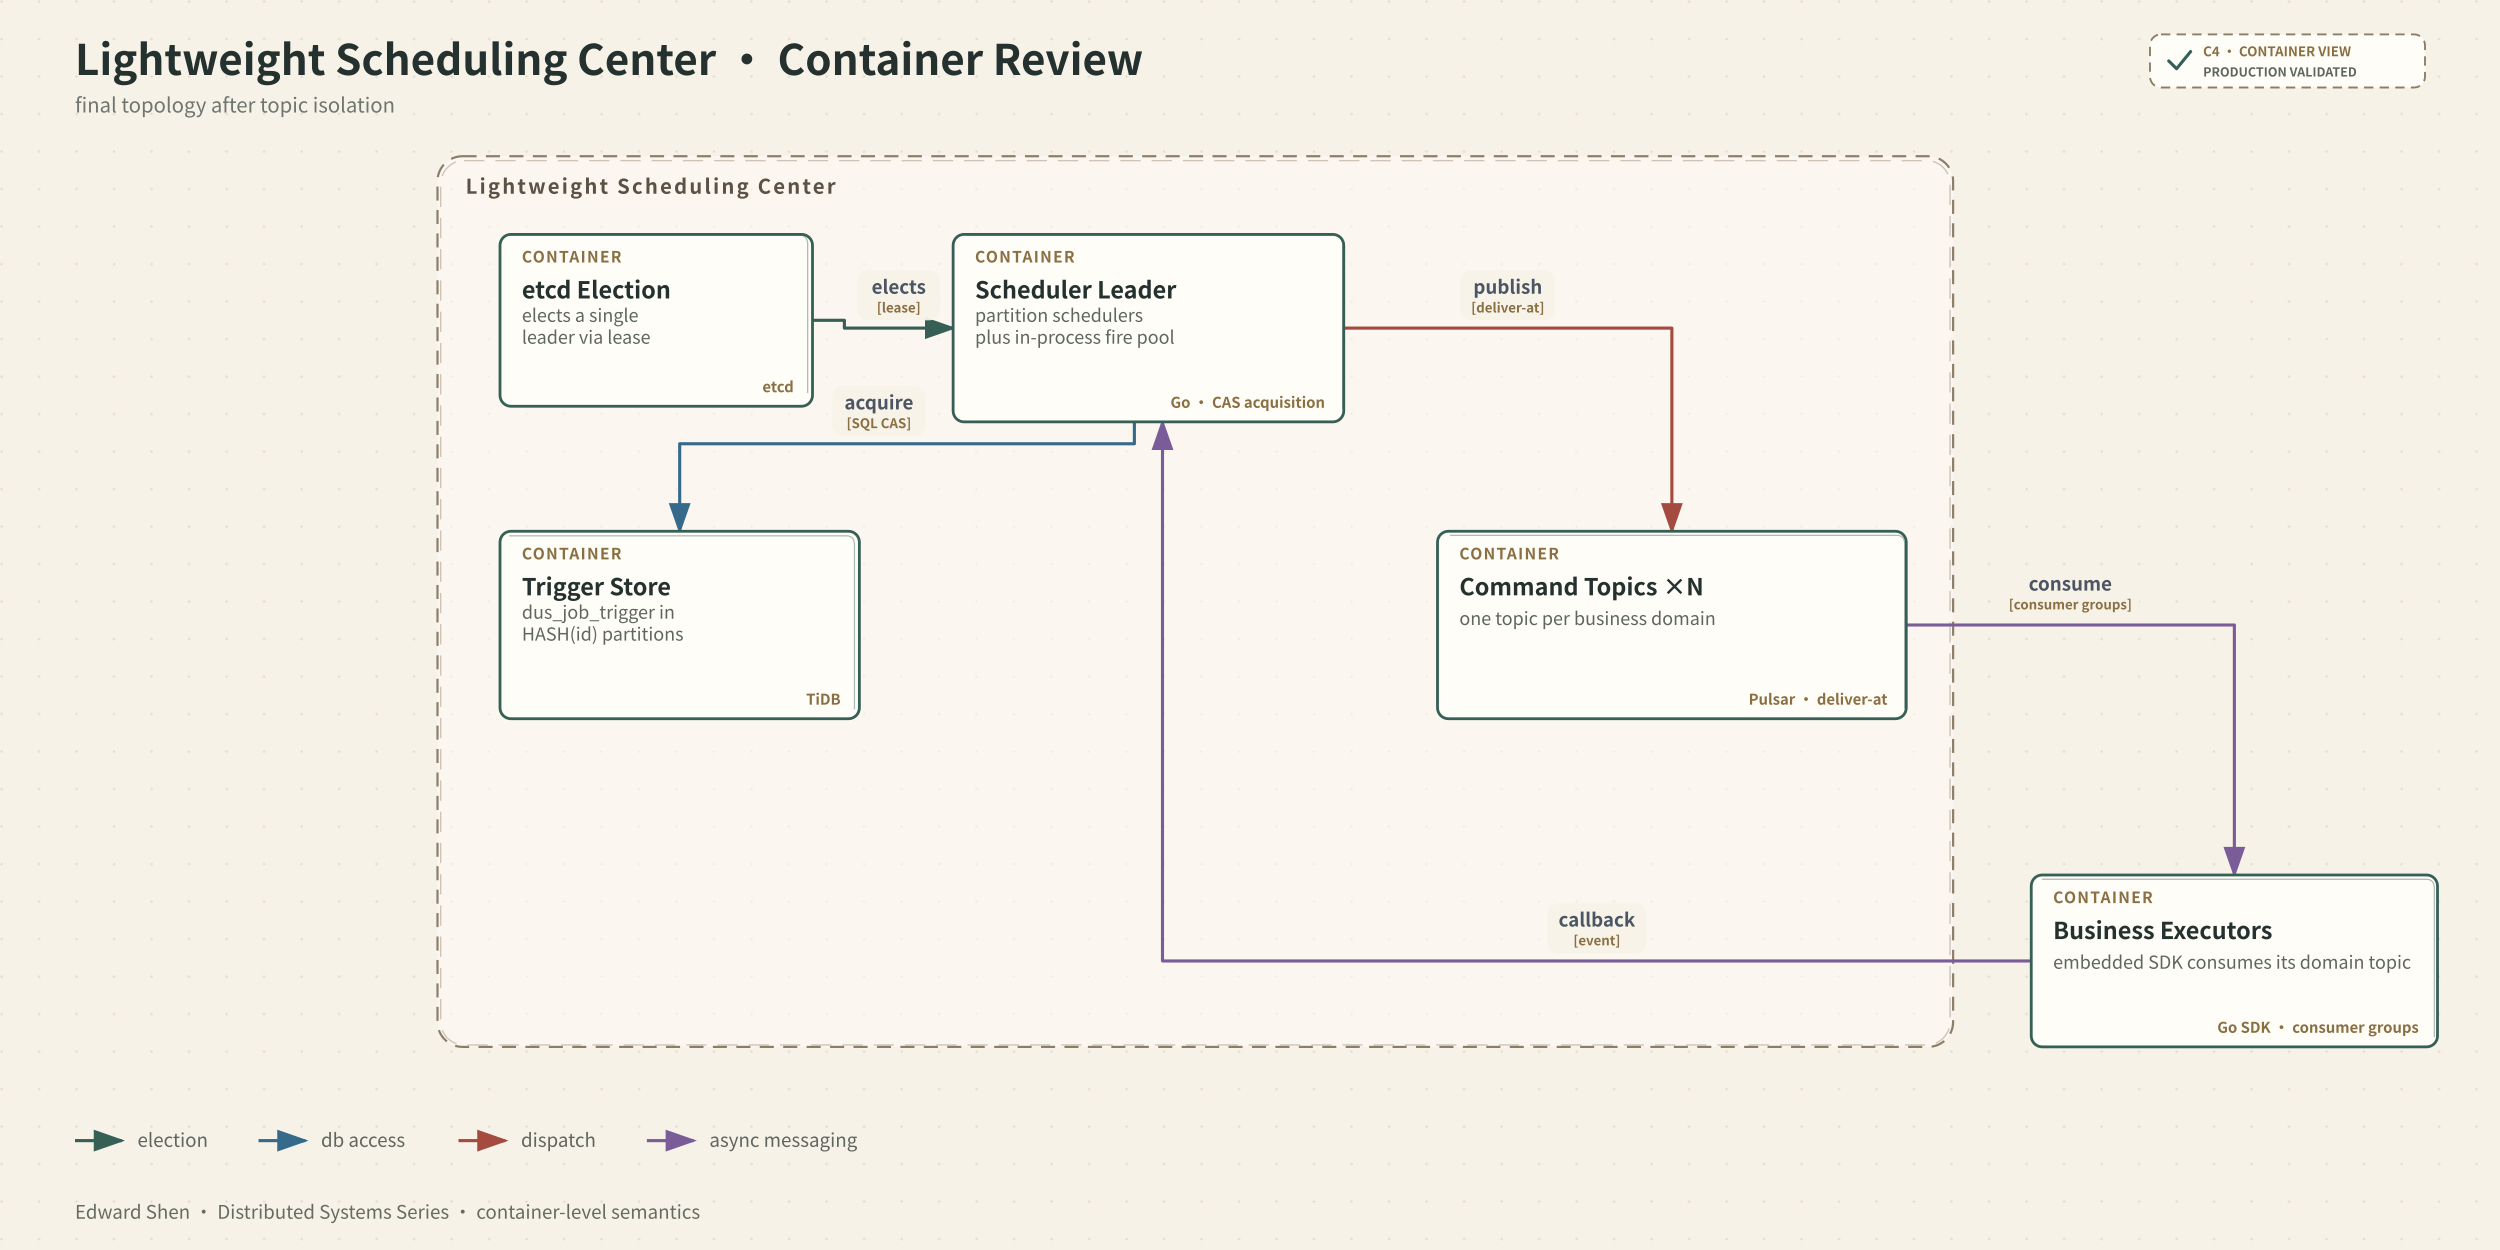
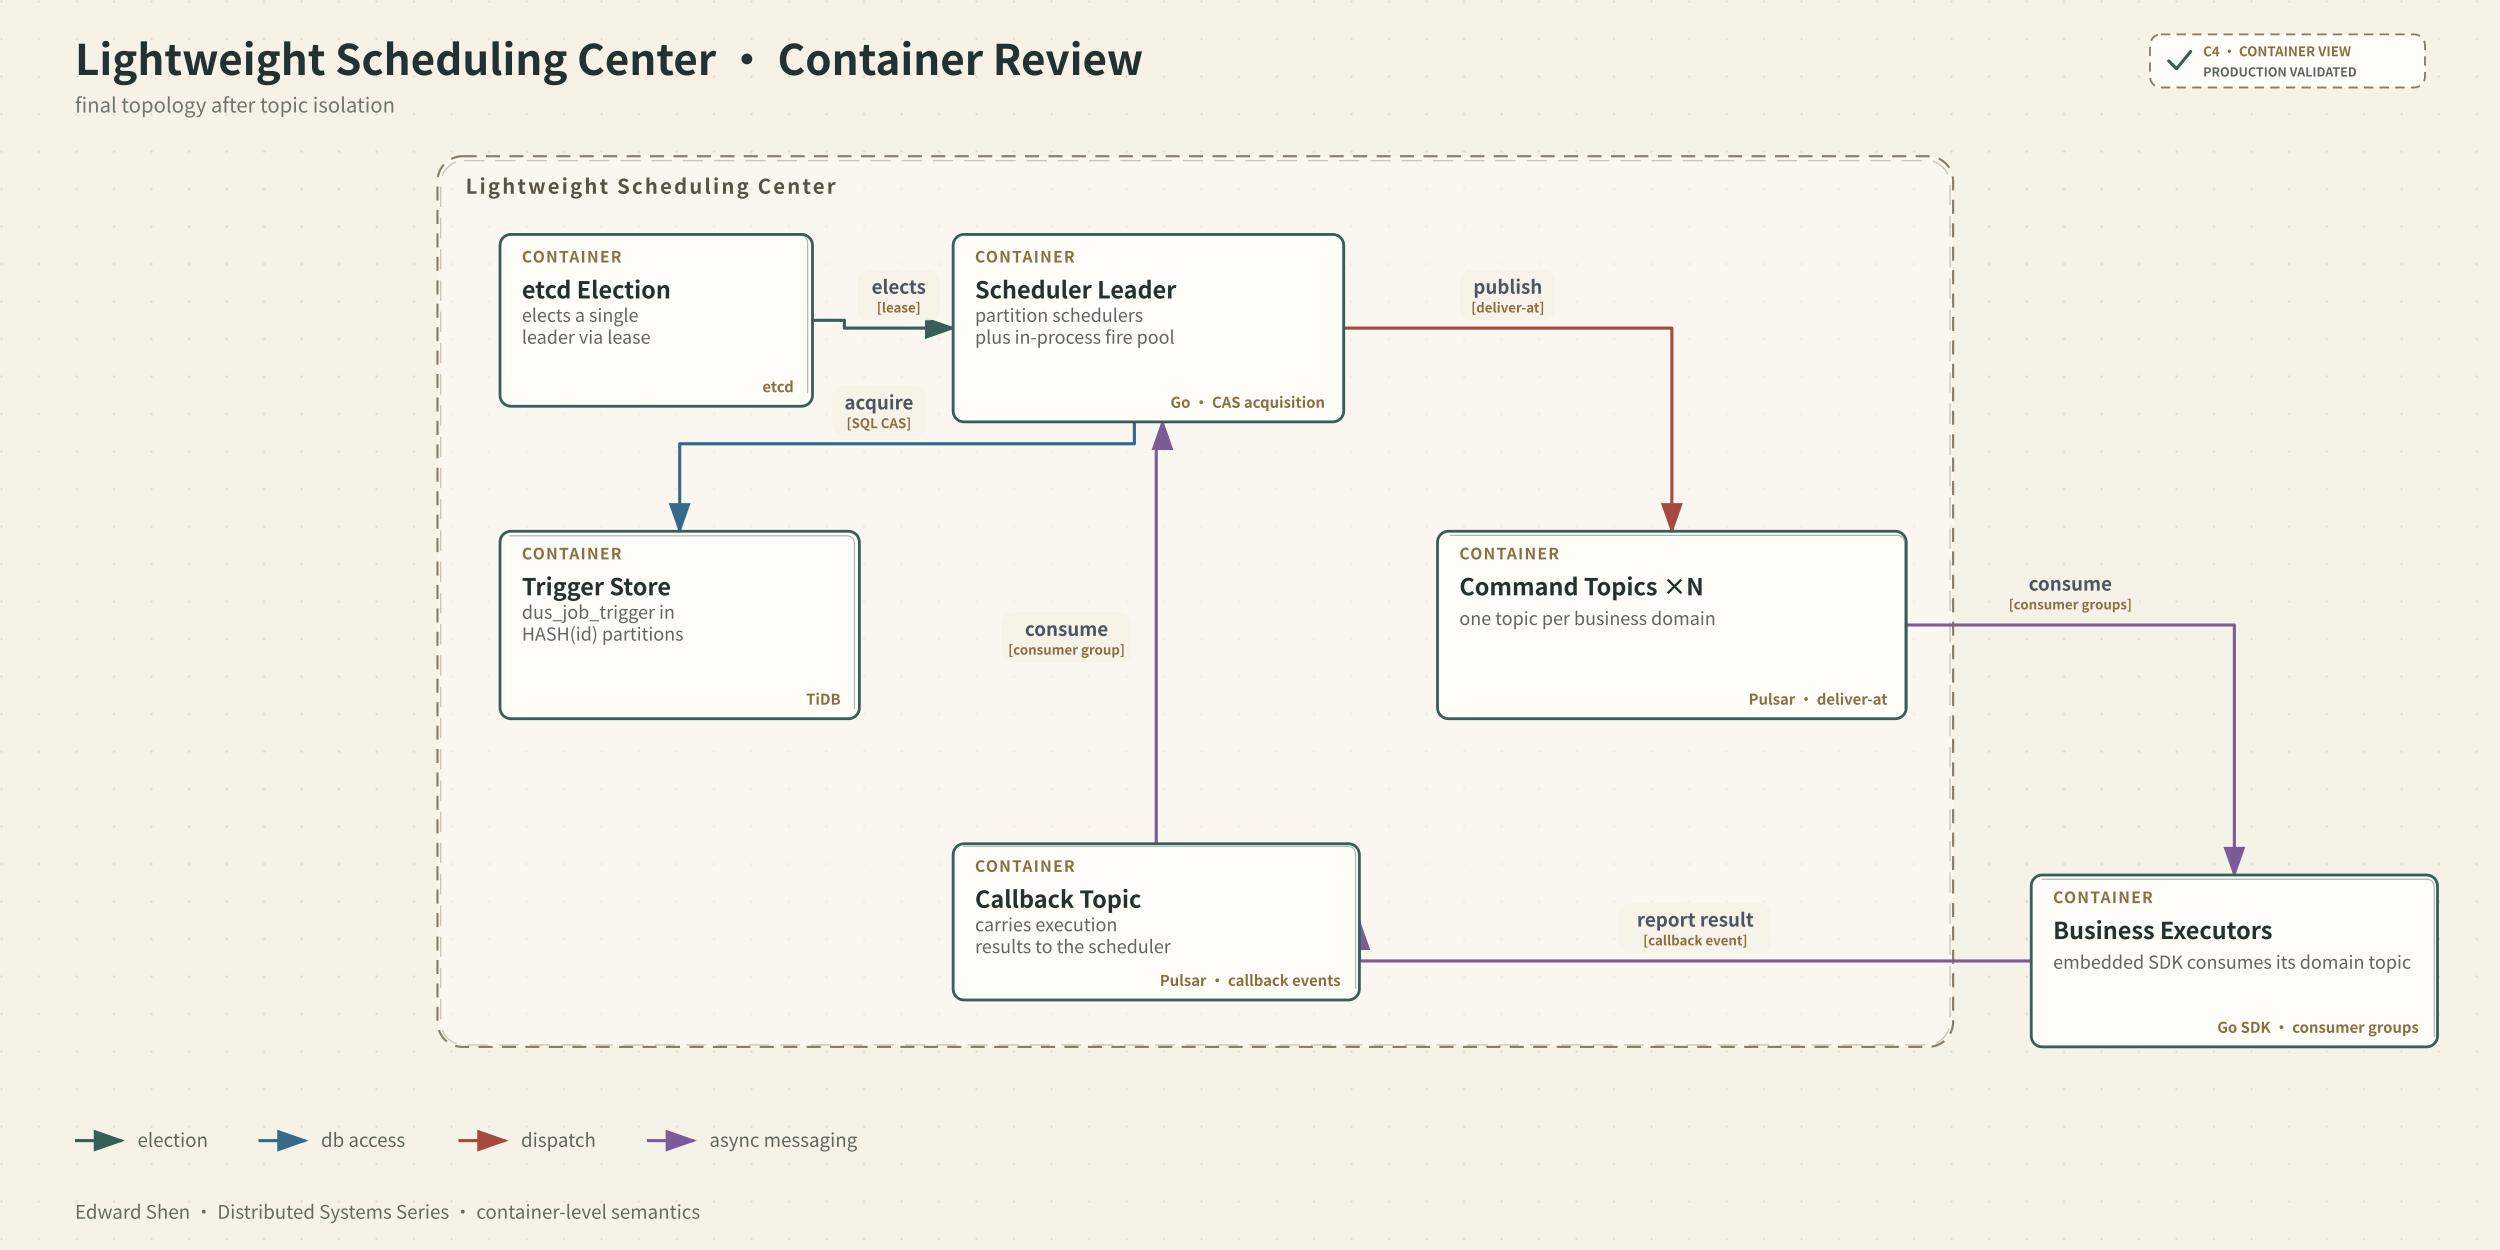
<svg xmlns="http://www.w3.org/2000/svg" viewBox="0 0 1600 800" width="1600" height="800" data-generator="fireworks-tech-graph" data-schema-version="1" data-text-metrics="heuristic-v1" data-style-id="9" data-visual-theme="C4 Review Canvas" data-diagram-type="c4" data-motion-scene="" data-semantic-profile="c4-review" data-semantic-valid="true" data-quality-profile="standard" data-max-bends-per-edge="12" data-max-total-bends="100" data-max-route-stretch="5.0" data-max-bridged-crossings="8" data-min-node-gap="0.0" data-min-container-gutter="0.0" data-min-label-clearance="2.0" data-min-segment-length="0.0">
  <defs>
    <marker id="arrowA" markerWidth="10" markerHeight="7" refX="9" refY="3.5" orient="auto">
      <polygon points="0 0, 10 3.5, 0 7" fill="#365f56" />
    </marker>
    <marker id="arrowB" markerWidth="10" markerHeight="7" refX="9" refY="3.5" orient="auto">
      <polygon points="0 0, 10 3.5, 0 7" fill="#a44a3f" />
    </marker>
    <marker id="arrowC" markerWidth="10" markerHeight="7" refX="9" refY="3.5" orient="auto">
      <polygon points="0 0, 10 3.5, 0 7" fill="#356a8a" />
    </marker>
    <marker id="arrowE" markerWidth="10" markerHeight="7" refX="9" refY="3.5" orient="auto">
      <polygon points="0 0, 10 3.5, 0 7" fill="#c06b35" />
    </marker>
    <marker id="arrowF" markerWidth="10" markerHeight="7" refX="9" refY="3.5" orient="auto">
      <polygon points="0 0, 10 3.5, 0 7" fill="#7a5c99" />
    </marker>
    <marker id="arrowG" markerWidth="10" markerHeight="7" refX="9" refY="3.5" orient="auto">
      <polygon points="0 0, 10 3.5, 0 7" fill="#b13e53" />
    </marker>
    <marker id="arrowH" markerWidth="10" markerHeight="7" refX="9" refY="3.5" orient="auto">
      <polygon points="0 0, 10 3.5, 0 7" fill="#746b60" />
    </marker>
    <pattern id="reviewGrid" width="24" height="24" patternUnits="userSpaceOnUse">
      <circle cx="1" cy="1" r="0.8" fill="#8c7d68" fill-opacity="0.18" />
    </pattern>
    <style>
    text { font-family: 'Avenir Next', Avenir, 'Segoe UI', 'PingFang SC', 'Noto Sans CJK SC', 'Microsoft YaHei', sans-serif; }
    .title { font-size: 27px; font-weight: 700; fill: #24312f; }
    .subtitle { font-size: 13px; font-weight: 500; fill: #6f756f; }
    .section { font-size: 13px; font-weight: 700; fill: #5b5144; letter-spacing: 1.4px; }
    .section-sub { font-size: 12px; font-weight: 500; fill: #756753; }
    .node-title { font-weight: 700; fill: #24312f; }
    .node-sub { font-weight: 500; fill: #5f665f; }
    .node-type { font-size: 10px; font-weight: 700; fill: #8a6f43; letter-spacing: 0.08em; }
    .arrow-label { font-size: 12px; font-weight: 600; fill: #4b5563; }
    .legend { font-size: 12px; font-weight: 500; fill: #5f665f; }
    .footnote { font-size: 12px; font-weight: 500; fill: #656b61; }
    .metric-label { font-size: 8.5px; font-weight: 700; fill: #656b61; text-transform: uppercase; }
    .metric-value { font-size: 9.5px; font-weight: 700; fill: #24312f; }
    </style>
  </defs>
  <rect data-graph-role="background" width="1600.0" height="800.0" fill="#f7f2e8" />
  <rect data-graph-role="decoration" width="1600.0" height="800.0" fill="url(#reviewGrid)" />
  <text x="48.0" y="48" text-anchor="start" class="title">Lightweight Scheduling Center · Container Review</text>
  <text x="48.0" y="72" text-anchor="start" class="subtitle">final topology after topic isolation</text>
  <g id="style-signature" data-graph-role="decoration" data-style-signature="c4-review-board">
    <rect x="1376.0" y="22.0" width="176.0" height="34.0" rx="7" fill="#fffdf7" stroke="#8c7d68" stroke-width="1.2" stroke-dasharray="6 4" />
    <path d="M 1388.0 39.0 l 5 5 9 -11" fill="none" stroke="#365f56" stroke-width="2" stroke-linecap="round" stroke-linejoin="round" />
    <text data-full-text="C4 · CONTAINER VIEW" x="1410.0" y="36.0" font-size="8.5" font-weight="800" fill="#8a6f43">C4 · CONTAINER VIEW</text>
    <text data-full-text="PRODUCTION VALIDATED" x="1410.0" y="49.0" font-size="8" font-weight="700" fill="#5f665f">PRODUCTION VALIDATED</text>
  </g>
  <g id="sched-boundary" data-graph-role="container" data-container-id="sched-boundary" data-semantic-role="boundary" data-graph-bounds="280,100,1250,670">
    <rect data-graph-role="container" x="280.0" y="100.0" width="970.0" height="570.0" rx="16.0" fill="rgba(255,253,247,0.48)" stroke="#8c7d68" stroke-width="1.4" stroke-dasharray="9 6" />
    <rect data-graph-role="decoration" x="282.03" y="102.789" width="966.0" height="566.0" rx="15.0" fill="none" stroke="#8c7d68" stroke-width="0.9" stroke-dasharray="13 7" opacity="0.42" />
    <text x="298.0" y="124.0" class="section">Lightweight Scheduling Center</text>
    <rect id="sched-boundary-header" data-graph-role="reserved" data-reserved-kind="container-header" x="288" y="106" width="229.42" height="30" fill="none" stroke="none" />
  </g>
  <path id="elects-review-stroke" data-graph-role="decoration" data-owner="elects" d="M 520,205 L 540.4,205 L 540.4,210 L 610,210" fill="none" stroke="#365f56" stroke-width="0.9" stroke-dasharray="2.5,2" opacity="0.30" stroke-dashoffset="0.61" />
  <path id="elects" data-graph-role="edge" data-edge-id="elects" data-source="etcd" data-target="schedulers" data-edge-kind="flow" data-topic-id="" data-flow="control" data-motion-role="" data-motion-stage="" data-motion-order="" data-protocol="lease" data-via="" data-critical-path-id="" data-critical-hop="" data-critical-hops="" data-critical="false" data-bends="2" data-route-stretch="1.0" data-bridges="" d="M 520,205 L 540.4,205 L 540.4,210 L 610,210" fill="none" stroke="#365f56" stroke-width="2.0" stroke-linecap="round" stroke-linejoin="round" marker-end="url(#arrowA)" />
  <path id="acquire-review-stroke" data-graph-role="decoration" data-owner="acquire" d="M 726,270 L 726,284 L 435,284 L 435,340" fill="none" stroke="#356a8a" stroke-width="0.9" stroke-dasharray="2.5,2" opacity="0.30" stroke-dashoffset="0.95" />
  <path id="acquire" data-graph-role="edge" data-edge-id="acquire" data-source="schedulers" data-target="tidb" data-edge-kind="flow" data-topic-id="" data-flow="read" data-motion-role="" data-motion-stage="" data-motion-order="" data-protocol="SQL CAS" data-via="" data-critical-path-id="" data-critical-hop="" data-critical-hops="" data-critical="false" data-bends="2" data-route-stretch="1.0" data-bridges="" d="M 726,270 L 726,284 L 435,284 L 435,340" fill="none" stroke="#356a8a" stroke-width="2.0" stroke-linecap="round" stroke-linejoin="round" marker-end="url(#arrowC)" />
  <path id="publish-review-stroke" data-graph-role="decoration" data-owner="publish" d="M 860,210 L 1070,210 L 1070,340" fill="none" stroke="#a44a3f" stroke-width="0.9" stroke-dasharray="2.5,2" opacity="0.30" stroke-dashoffset="0.03" />
  <path id="publish" data-graph-role="edge" data-edge-id="publish" data-source="schedulers" data-target="pulsar" data-edge-kind="flow" data-topic-id="" data-flow="write" data-motion-role="" data-motion-stage="" data-motion-order="" data-protocol="deliver-at" data-via="" data-critical-path-id="" data-critical-hop="" data-critical-hops="" data-critical="false" data-bends="1" data-route-stretch="1.0" data-bridges="" d="M 860,210 L 1070,210 L 1070,340" fill="none" stroke="#a44a3f" stroke-width="2.0" stroke-linecap="round" stroke-linejoin="round" marker-end="url(#arrowB)" />
  <path id="consume-review-stroke" data-graph-role="decoration" data-owner="consume" d="M 1220,400 L 1430,400 L 1430,560" fill="none" stroke="#7a5c99" stroke-width="0.9" stroke-dasharray="2.5,2" opacity="0.30" stroke-dashoffset="1.15" />
  <path id="consume" data-graph-role="edge" data-edge-id="consume" data-source="pulsar" data-target="sdk" data-edge-kind="flow" data-topic-id="" data-flow="async" data-motion-role="" data-motion-stage="" data-motion-order="" data-protocol="consumer groups" data-via="" data-critical-path-id="" data-critical-hop="" data-critical-hops="" data-critical="false" data-bends="1" data-route-stretch="1.0" data-bridges="" d="M 1220,400 L 1430,400 L 1430,560" fill="none" stroke="#7a5c99" stroke-width="2.0" stroke-linecap="round" stroke-linejoin="round" marker-end="url(#arrowF)" />
-   <path id="callback-review-stroke" data-graph-role="decoration" data-owner="callback" d="M 1300,615 L 744,615 L 744,270" fill="none" stroke="#7a5c99" stroke-width="0.9" stroke-dasharray="2.5,2" opacity="0.30" stroke-dashoffset="-0.86" />
-   <path id="callback" data-graph-role="edge" data-edge-id="callback" data-source="sdk" data-target="schedulers" data-edge-kind="flow" data-topic-id="" data-flow="async" data-motion-role="" data-motion-stage="" data-motion-order="" data-protocol="event" data-via="" data-critical-path-id="" data-critical-hop="" data-critical-hops="" data-critical="false" data-bends="1" data-route-stretch="1.0" data-bridges="" d="M 1300,615 L 744,615 L 744,270" fill="none" stroke="#7a5c99" stroke-width="2.0" stroke-linecap="round" stroke-linejoin="round" marker-end="url(#arrowF)" />
+   <path id="callback-review-stroke" data-graph-role="decoration" data-owner="callback" d="M 1300,615 L 870,615 L 870,590 L 870,590" fill="none" stroke="#7a5c99" stroke-width="0.9" stroke-dasharray="2.5,2" opacity="0.30" stroke-dashoffset="-0.86" />
+   <path id="callback" data-graph-role="edge" data-edge-id="callback" data-source="sdk" data-target="callback-topic" data-edge-kind="flow" data-topic-id="" data-flow="async" data-motion-role="" data-motion-stage="" data-motion-order="" data-protocol="callback event" data-via="" data-critical-path-id="" data-critical-hop="" data-critical-hops="" data-critical="false" data-bends="1" data-route-stretch="1.0" data-bridges="" d="M 1300,615 L 870,615 L 870,590 L 870,590" fill="none" stroke="#7a5c99" stroke-width="2.0" stroke-linecap="round" stroke-linejoin="round" marker-end="url(#arrowF)" />
+   <path id="consume-callbacks-review-stroke" data-graph-role="decoration" data-owner="consume-callbacks" d="M 740,540 L 740,284 L 744,284 L 744,270" fill="none" stroke="#7a5c99" stroke-width="0.9" stroke-dasharray="2.5,2" opacity="0.30" stroke-dashoffset="0.67" />
+   <path id="consume-callbacks" data-graph-role="edge" data-edge-id="consume-callbacks" data-source="callback-topic" data-target="schedulers" data-edge-kind="flow" data-topic-id="" data-flow="async" data-motion-role="" data-motion-stage="" data-motion-order="" data-protocol="consumer group" data-via="" data-critical-path-id="" data-critical-hop="" data-critical-hops="" data-critical="false" data-bends="2" data-route-stretch="1.0" data-bridges="" d="M 740,540 L 740,284 L 744,284 L 744,270" fill="none" stroke="#7a5c99" stroke-width="2.0" stroke-linecap="round" stroke-linejoin="round" marker-end="url(#arrowF)" />
  <g id="node-etcd" data-graph-role="node" data-node-id="etcd" data-semantic-role="container" data-motion-role="" data-motion-stage="" data-motion-order="" data-parent="sched-boundary" data-deployment-id="" data-topic-id="" data-span-id="" data-station-order="" data-status="" data-start-ms="" data-duration-ms="" data-parent-span="" data-graph-bounds="320,150,520,260">
    <rect x="320.0" y="150.0" width="200.0" height="110.0" rx="7" fill="#fffdf7" stroke="#365f56" stroke-width="1.8" />
    <path data-graph-role="decoration" d="M 325.91 150.567 H 511.91 Q 516.91 150.567 516.91 156.567 V 251.567" fill="none" stroke="#365f56" stroke-width="0.8" opacity="0.42" />
    <text data-text-role="type" data-full-text="CONTAINER" data-text-max-width="172.0" x="334.0" y="168.0" class="node-type" font-size="10.0">CONTAINER</text>
    <text data-text-role="title" data-full-text="etcd Election" data-text-max-width="172.0" x="334.0" y="191.0" class="node-title" font-size="15" text-anchor="start">etcd Election</text>
    <text data-text-role="description" data-line="1" data-full-text="elects a single leader via lease" x="334.0" y="206.0" class="node-sub" font-size="11.5" text-anchor="start">elects a single</text>
    <text data-text-role="description" data-line="2" data-full-text="elects a single leader via lease" x="334.0" y="220.0" class="node-sub" font-size="11.5" text-anchor="start">leader via lease</text>
    <text data-text-role="technology" data-full-text="etcd" data-text-max-width="176.0" x="508.0" y="251.0" text-anchor="end" font-size="9.5" font-weight="700" fill="#8a6f43">etcd</text>
  </g>
  <g id="node-schedulers" data-graph-role="node" data-node-id="schedulers" data-semantic-role="container" data-motion-role="" data-motion-stage="" data-motion-order="" data-parent="sched-boundary" data-deployment-id="" data-topic-id="" data-span-id="" data-station-order="" data-status="" data-start-ms="" data-duration-ms="" data-parent-span="" data-graph-bounds="610,150,860,270">
    <rect x="610.0" y="150.0" width="250.0" height="120.0" rx="7" fill="#fffdf7" stroke="#365f56" stroke-width="1.8" />
    <path data-graph-role="decoration" d="M 618.343 150.69 H 854.343 Q 859.343 150.69 859.343 156.69 V 261.69" fill="none" stroke="#365f56" stroke-width="0.8" opacity="0.42" />
    <text data-text-role="type" data-full-text="CONTAINER" data-text-max-width="222.0" x="624.0" y="168.0" class="node-type" font-size="10.0">CONTAINER</text>
    <text data-text-role="title" data-full-text="Scheduler Leader" data-text-max-width="222.0" x="624.0" y="191.0" class="node-title" font-size="15" text-anchor="start">Scheduler Leader</text>
    <text data-text-role="description" data-line="1" data-full-text="partition schedulers plus in-process fire pool" x="624.0" y="206.0" class="node-sub" font-size="11.5" text-anchor="start">partition schedulers</text>
    <text data-text-role="description" data-line="2" data-full-text="partition schedulers plus in-process fire pool" x="624.0" y="220.0" class="node-sub" font-size="11.5" text-anchor="start">plus in-process fire pool</text>
    <text data-text-role="technology" data-full-text="Go · CAS acquisition" data-text-max-width="226.0" x="848.0" y="261.0" text-anchor="end" font-size="9.5" font-weight="700" fill="#8a6f43">Go · CAS acquisition</text>
  </g>
  <g id="node-tidb" data-graph-role="node" data-node-id="tidb" data-semantic-role="container" data-motion-role="" data-motion-stage="" data-motion-order="" data-parent="sched-boundary" data-deployment-id="" data-topic-id="" data-span-id="" data-station-order="" data-status="" data-start-ms="" data-duration-ms="" data-parent-span="" data-graph-bounds="320,340,550,460">
    <rect x="320.0" y="340.0" width="230.0" height="120.0" rx="7" fill="#fffdf7" stroke="#365f56" stroke-width="1.8" />
    <path data-graph-role="decoration" d="M 325.856 342.923 H 541.856 Q 546.856 342.923 546.856 348.923 V 453.923" fill="none" stroke="#365f56" stroke-width="0.8" opacity="0.42" />
    <text data-text-role="type" data-full-text="CONTAINER" data-text-max-width="202.0" x="334.0" y="358.0" class="node-type" font-size="10.0">CONTAINER</text>
    <text data-text-role="title" data-full-text="Trigger Store" data-text-max-width="202.0" x="334.0" y="381.0" class="node-title" font-size="15" text-anchor="start">Trigger Store</text>
    <text data-text-role="description" data-line="1" data-full-text="dus_job_trigger in HASH(id) partitions" x="334.0" y="396.0" class="node-sub" font-size="11.5" text-anchor="start">dus_job_trigger in</text>
    <text data-text-role="description" data-line="2" data-full-text="dus_job_trigger in HASH(id) partitions" x="334.0" y="410.0" class="node-sub" font-size="11.5" text-anchor="start">HASH(id) partitions</text>
    <text data-text-role="technology" data-full-text="TiDB" data-text-max-width="206.0" x="538.0" y="451.0" text-anchor="end" font-size="9.5" font-weight="700" fill="#8a6f43">TiDB</text>
  </g>
  <g id="node-pulsar" data-graph-role="node" data-node-id="pulsar" data-semantic-role="container" data-motion-role="" data-motion-stage="" data-motion-order="" data-parent="sched-boundary" data-deployment-id="" data-topic-id="" data-span-id="" data-station-order="" data-status="" data-start-ms="" data-duration-ms="" data-parent-span="" data-graph-bounds="920,340,1220,460">
    <rect x="920.0" y="340.0" width="300.0" height="120.0" rx="7" fill="#fffdf7" stroke="#365f56" stroke-width="1.8" />
    <path data-graph-role="decoration" d="M 928.019 342.624 H 1214.019 Q 1219.019 342.624 1219.019 348.624 V 453.624" fill="none" stroke="#365f56" stroke-width="0.8" opacity="0.42" />
    <text data-text-role="type" data-full-text="CONTAINER" data-text-max-width="272.0" x="934.0" y="358.0" class="node-type" font-size="10.0">CONTAINER</text>
    <text data-text-role="title" data-full-text="Command Topics ×N" data-text-max-width="272.0" x="934.0" y="381.0" class="node-title" font-size="15" text-anchor="start">Command Topics ×N</text>
    <text data-text-role="description" data-line="1" data-full-text="one topic per business domain" x="934.0" y="400.0" class="node-sub" font-size="11.5" text-anchor="start">one topic per business domain</text>
    <text data-text-role="technology" data-full-text="Pulsar · deliver-at" data-text-max-width="276.0" x="1208.0" y="451.0" text-anchor="end" font-size="9.5" font-weight="700" fill="#8a6f43">Pulsar · deliver-at</text>
  </g>
+   <g id="node-callback-topic" data-graph-role="node" data-node-id="callback-topic" data-semantic-role="container" data-motion-role="" data-motion-stage="" data-motion-order="" data-parent="sched-boundary" data-deployment-id="" data-topic-id="" data-span-id="" data-station-order="" data-status="" data-start-ms="" data-duration-ms="" data-parent-span="" data-graph-bounds="610,540,870,640">
+     <rect x="610.0" y="540.0" width="260.0" height="100.0" rx="7" fill="#fffdf7" stroke="#365f56" stroke-width="1.8" />
+     <path data-graph-role="decoration" d="M 616.576 541.684 H 862.576 Q 867.576 541.684 867.576 547.684 V 632.684" fill="none" stroke="#365f56" stroke-width="0.8" opacity="0.42" />
+     <text data-text-role="type" data-full-text="CONTAINER" data-text-max-width="232.0" x="624.0" y="558.0" class="node-type" font-size="10.0">CONTAINER</text>
+     <text data-text-role="title" data-full-text="Callback Topic" data-text-max-width="232.0" x="624.0" y="581.0" class="node-title" font-size="15" text-anchor="start">Callback Topic</text>
+     <text data-text-role="description" data-line="1" data-full-text="carries execution results to the scheduler" x="624.0" y="596.0" class="node-sub" font-size="11.5" text-anchor="start">carries execution</text>
+     <text data-text-role="description" data-line="2" data-full-text="carries execution results to the scheduler" x="624.0" y="610.0" class="node-sub" font-size="11.5" text-anchor="start">results to the scheduler</text>
+     <text data-text-role="technology" data-full-text="Pulsar · callback events" data-text-max-width="236.0" x="858.0" y="631.0" text-anchor="end" font-size="9.5" font-weight="700" fill="#8a6f43">Pulsar · callback events</text>
+   </g>
  <g id="node-sdk" data-graph-role="node" data-node-id="sdk" data-semantic-role="container" data-motion-role="" data-motion-stage="" data-motion-order="" data-parent="" data-deployment-id="" data-topic-id="" data-span-id="" data-station-order="" data-status="" data-start-ms="" data-duration-ms="" data-parent-span="" data-graph-bounds="1300,560,1560,670">
    <rect x="1300.0" y="560.0" width="260.0" height="110.0" rx="7" fill="#fffdf7" stroke="#365f56" stroke-width="1.8" />
    <path data-graph-role="decoration" d="M 1306.96 562.749 H 1552.96 Q 1557.96 562.749 1557.96 568.749 V 663.749" fill="none" stroke="#365f56" stroke-width="0.8" opacity="0.42" />
    <text data-text-role="type" data-full-text="CONTAINER" data-text-max-width="232.0" x="1314.0" y="578.0" class="node-type" font-size="10.0">CONTAINER</text>
    <text data-text-role="title" data-full-text="Business Executors" data-text-max-width="232.0" x="1314.0" y="601.0" class="node-title" font-size="15" text-anchor="start">Business Executors</text>
    <text data-text-role="description" data-line="1" data-full-text="embedded SDK consumes its domain topic" x="1314.0" y="620.0" class="node-sub" font-size="11.5" text-anchor="start">embedded SDK consumes its domain topic</text>
    <text data-text-role="technology" data-full-text="Go SDK · consumer groups" data-text-max-width="236.0" x="1548.0" y="661.0" text-anchor="end" font-size="9.5" font-weight="700" fill="#8a6f43">Go SDK · consumer groups</text>
  </g>
  <g id="elects-label" data-graph-role="label" data-owner="elects" data-graph-bounds="548.69,173,601.72,205">
    <rect x="548.69" y="173.0" width="53.03" height="32" rx="7" fill="#f7f2e8" opacity="0.94" />
    <text x="575.2" y="188.0" text-anchor="middle" class="arrow-label" font-size="11.5">elects</text>
    <text x="575.2" y="200.0" text-anchor="middle" font-size="8.5" font-weight="800" fill="#8a6f43">[lease]</text>
  </g>
  <g id="acquire-label" data-graph-role="label" data-owner="acquire" data-graph-bounds="532.65,247,592.35,279">
    <rect x="532.65" y="247.0" width="59.7" height="32" rx="7" fill="#f7f2e8" opacity="0.94" />
    <text x="562.5" y="262.0" text-anchor="middle" class="arrow-label" font-size="11.5">acquire</text>
    <text x="562.5" y="274.0" text-anchor="middle" font-size="8.5" font-weight="800" fill="#8a6f43">[SQL CAS]</text>
  </g>
  <g id="publish-label" data-graph-role="label" data-owner="publish" data-graph-bounds="934.56,173,995.44,205">
    <rect x="934.56" y="173.0" width="60.88" height="32" rx="7" fill="#f7f2e8" opacity="0.94" />
    <text x="965.0" y="188.0" text-anchor="middle" class="arrow-label" font-size="11.5">publish</text>
    <text x="965.0" y="200.0" text-anchor="middle" font-size="8.5" font-weight="800" fill="#8a6f43">[deliver-at]</text>
  </g>
  <g id="consume-label" data-graph-role="label" data-owner="consume" data-graph-bounds="1280.96,363,1369.04,395">
    <rect x="1280.96" y="363.0" width="88.08" height="32" rx="7" fill="#f7f2e8" opacity="0.94" />
    <text x="1325.0" y="378.0" text-anchor="middle" class="arrow-label" font-size="11.5">consume</text>
    <text x="1325.0" y="390.0" text-anchor="middle" font-size="8.5" font-weight="800" fill="#8a6f43">[consumer groups]</text>
  </g>
-   <g id="callback-label" data-graph-role="label" data-owner="callback" data-graph-bounds="990.31,578,1053.69,610">
-     <rect x="990.31" y="578.0" width="63.38" height="32" rx="7" fill="#f7f2e8" opacity="0.94" />
-     <text x="1022.0" y="593.0" text-anchor="middle" class="arrow-label" font-size="11.5">callback</text>
-     <text x="1022.0" y="605.0" text-anchor="middle" font-size="8.5" font-weight="800" fill="#8a6f43">[event]</text>
+   <g id="callback-label" data-graph-role="label" data-owner="callback" data-graph-bounds="1036.4,578,1133.6,610">
+     <rect x="1036.4" y="578.0" width="97.19" height="32" rx="7" fill="#f7f2e8" opacity="0.94" />
+     <text x="1085.0" y="593.0" text-anchor="middle" class="arrow-label" font-size="11.5">report result</text>
+     <text x="1085.0" y="605.0" text-anchor="middle" font-size="8.5" font-weight="800" fill="#8a6f43">[callback event]</text>
+   </g>
+   <g id="consume-callbacks-label" data-graph-role="label" data-owner="consume-callbacks" data-graph-bounds="641.02,392,724.17,424">
+     <rect x="641.02" y="392.0" width="83.15" height="32" rx="7" fill="#f7f2e8" opacity="0.94" />
+     <text x="682.6" y="407.0" text-anchor="middle" class="arrow-label" font-size="11.5">consume</text>
+     <text x="682.6" y="419.0" text-anchor="middle" font-size="8.5" font-weight="800" fill="#8a6f43">[consumer group]</text>
  </g>
  <g id="legend" data-graph-role="legend">
    <rect id="legend-zone" data-graph-role="reserved" data-reserved-kind="legend" x="38" y="716" width="534.64" height="46" rx="10" fill="none" stroke="none" />
    <line data-graph-role="decoration" x1="48.0" y1="730.0" x2="78.0" y2="730.0" stroke="#365f56" stroke-width="2.0" marker-end="url(#arrowA)" />
    <text data-graph-role="decoration" x="88.0" y="734.0" class="legend">election</text>
    <line data-graph-role="decoration" x1="165.44" y1="730.0" x2="195.44" y2="730.0" stroke="#356a8a" stroke-width="2.0" marker-end="url(#arrowC)" />
    <text data-graph-role="decoration" x="205.44" y="734.0" class="legend">db access</text>
    <line data-graph-role="decoration" x1="293.44" y1="730.0" x2="323.44" y2="730.0" stroke="#a44a3f" stroke-width="2.0" marker-end="url(#arrowB)" />
    <text data-graph-role="decoration" x="333.44" y="734.0" class="legend">dispatch</text>
    <line data-graph-role="decoration" x1="414.0" y1="730.0" x2="444.0" y2="730.0" stroke="#7a5c99" stroke-width="2.0" marker-end="url(#arrowF)" />
    <text data-graph-role="decoration" x="454.0" y="734.0" class="legend">async messaging</text>
  </g>
  <g id="footer" data-graph-role="reserved" data-graph-bounds="48,768,524,784">
    <text x="48.0" y="780.0" class="footnote">Edward Shen · Distributed Systems Series · container-level semantics</text>
  </g>
</svg>
